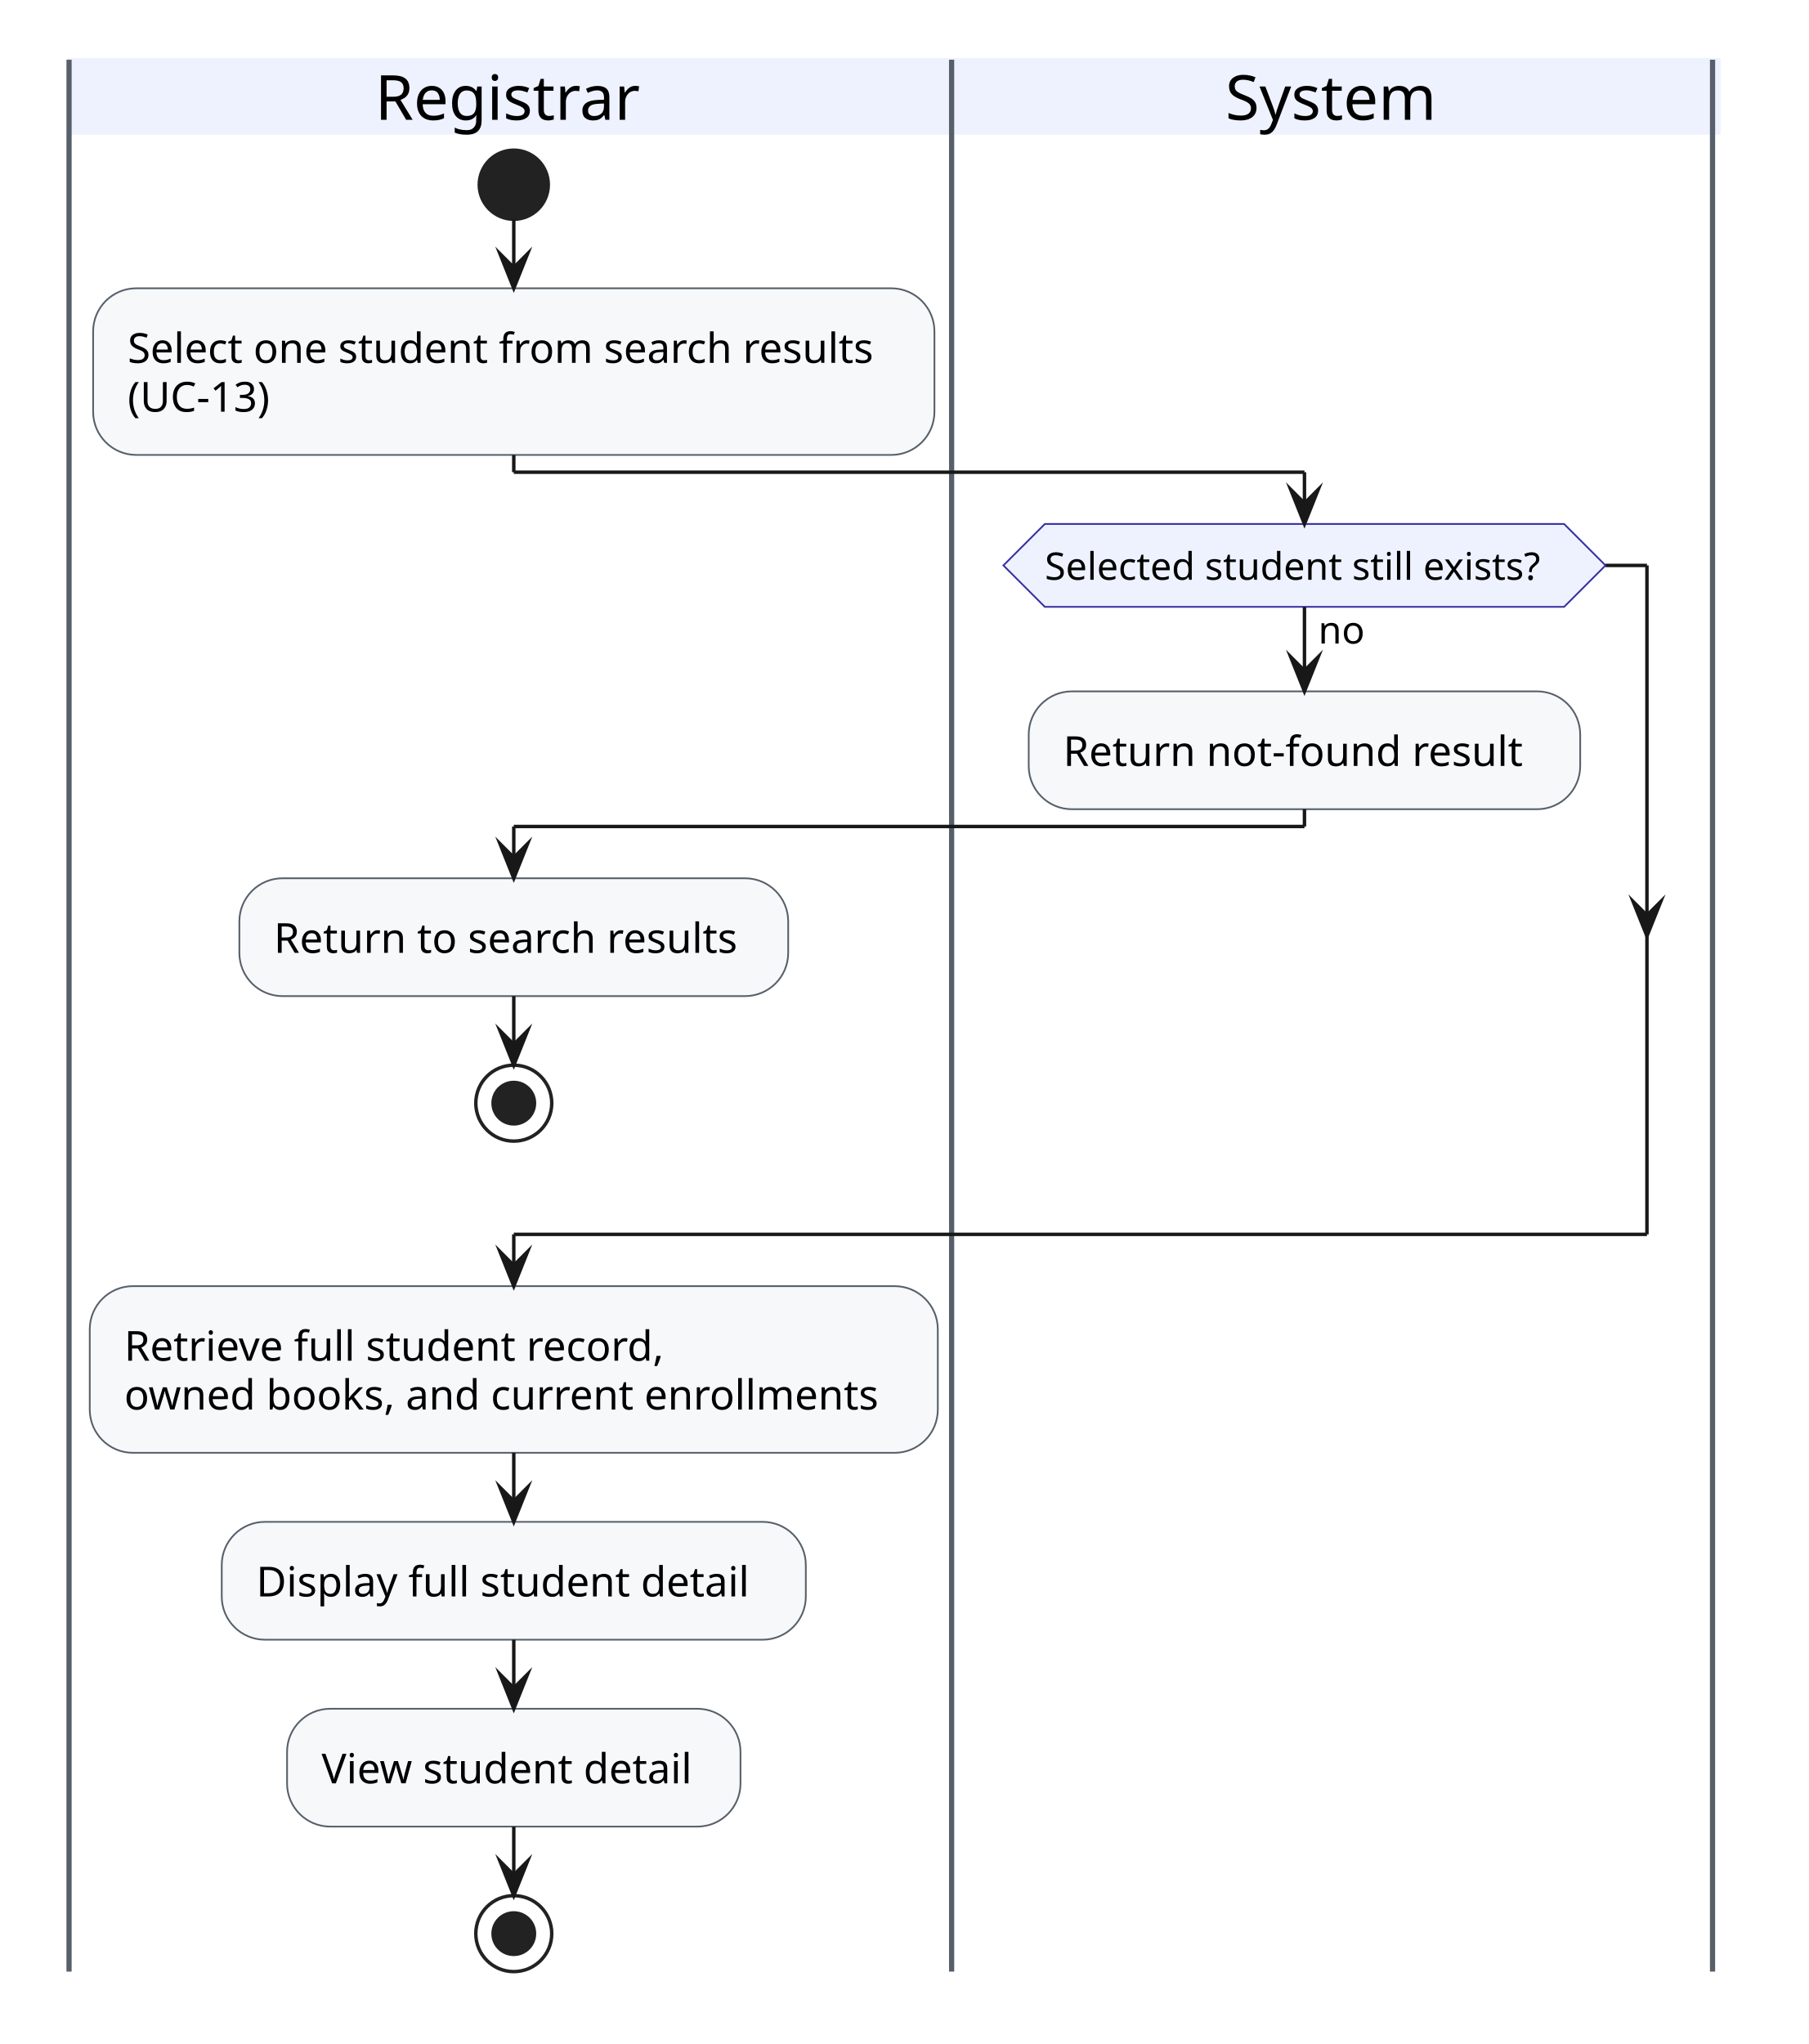
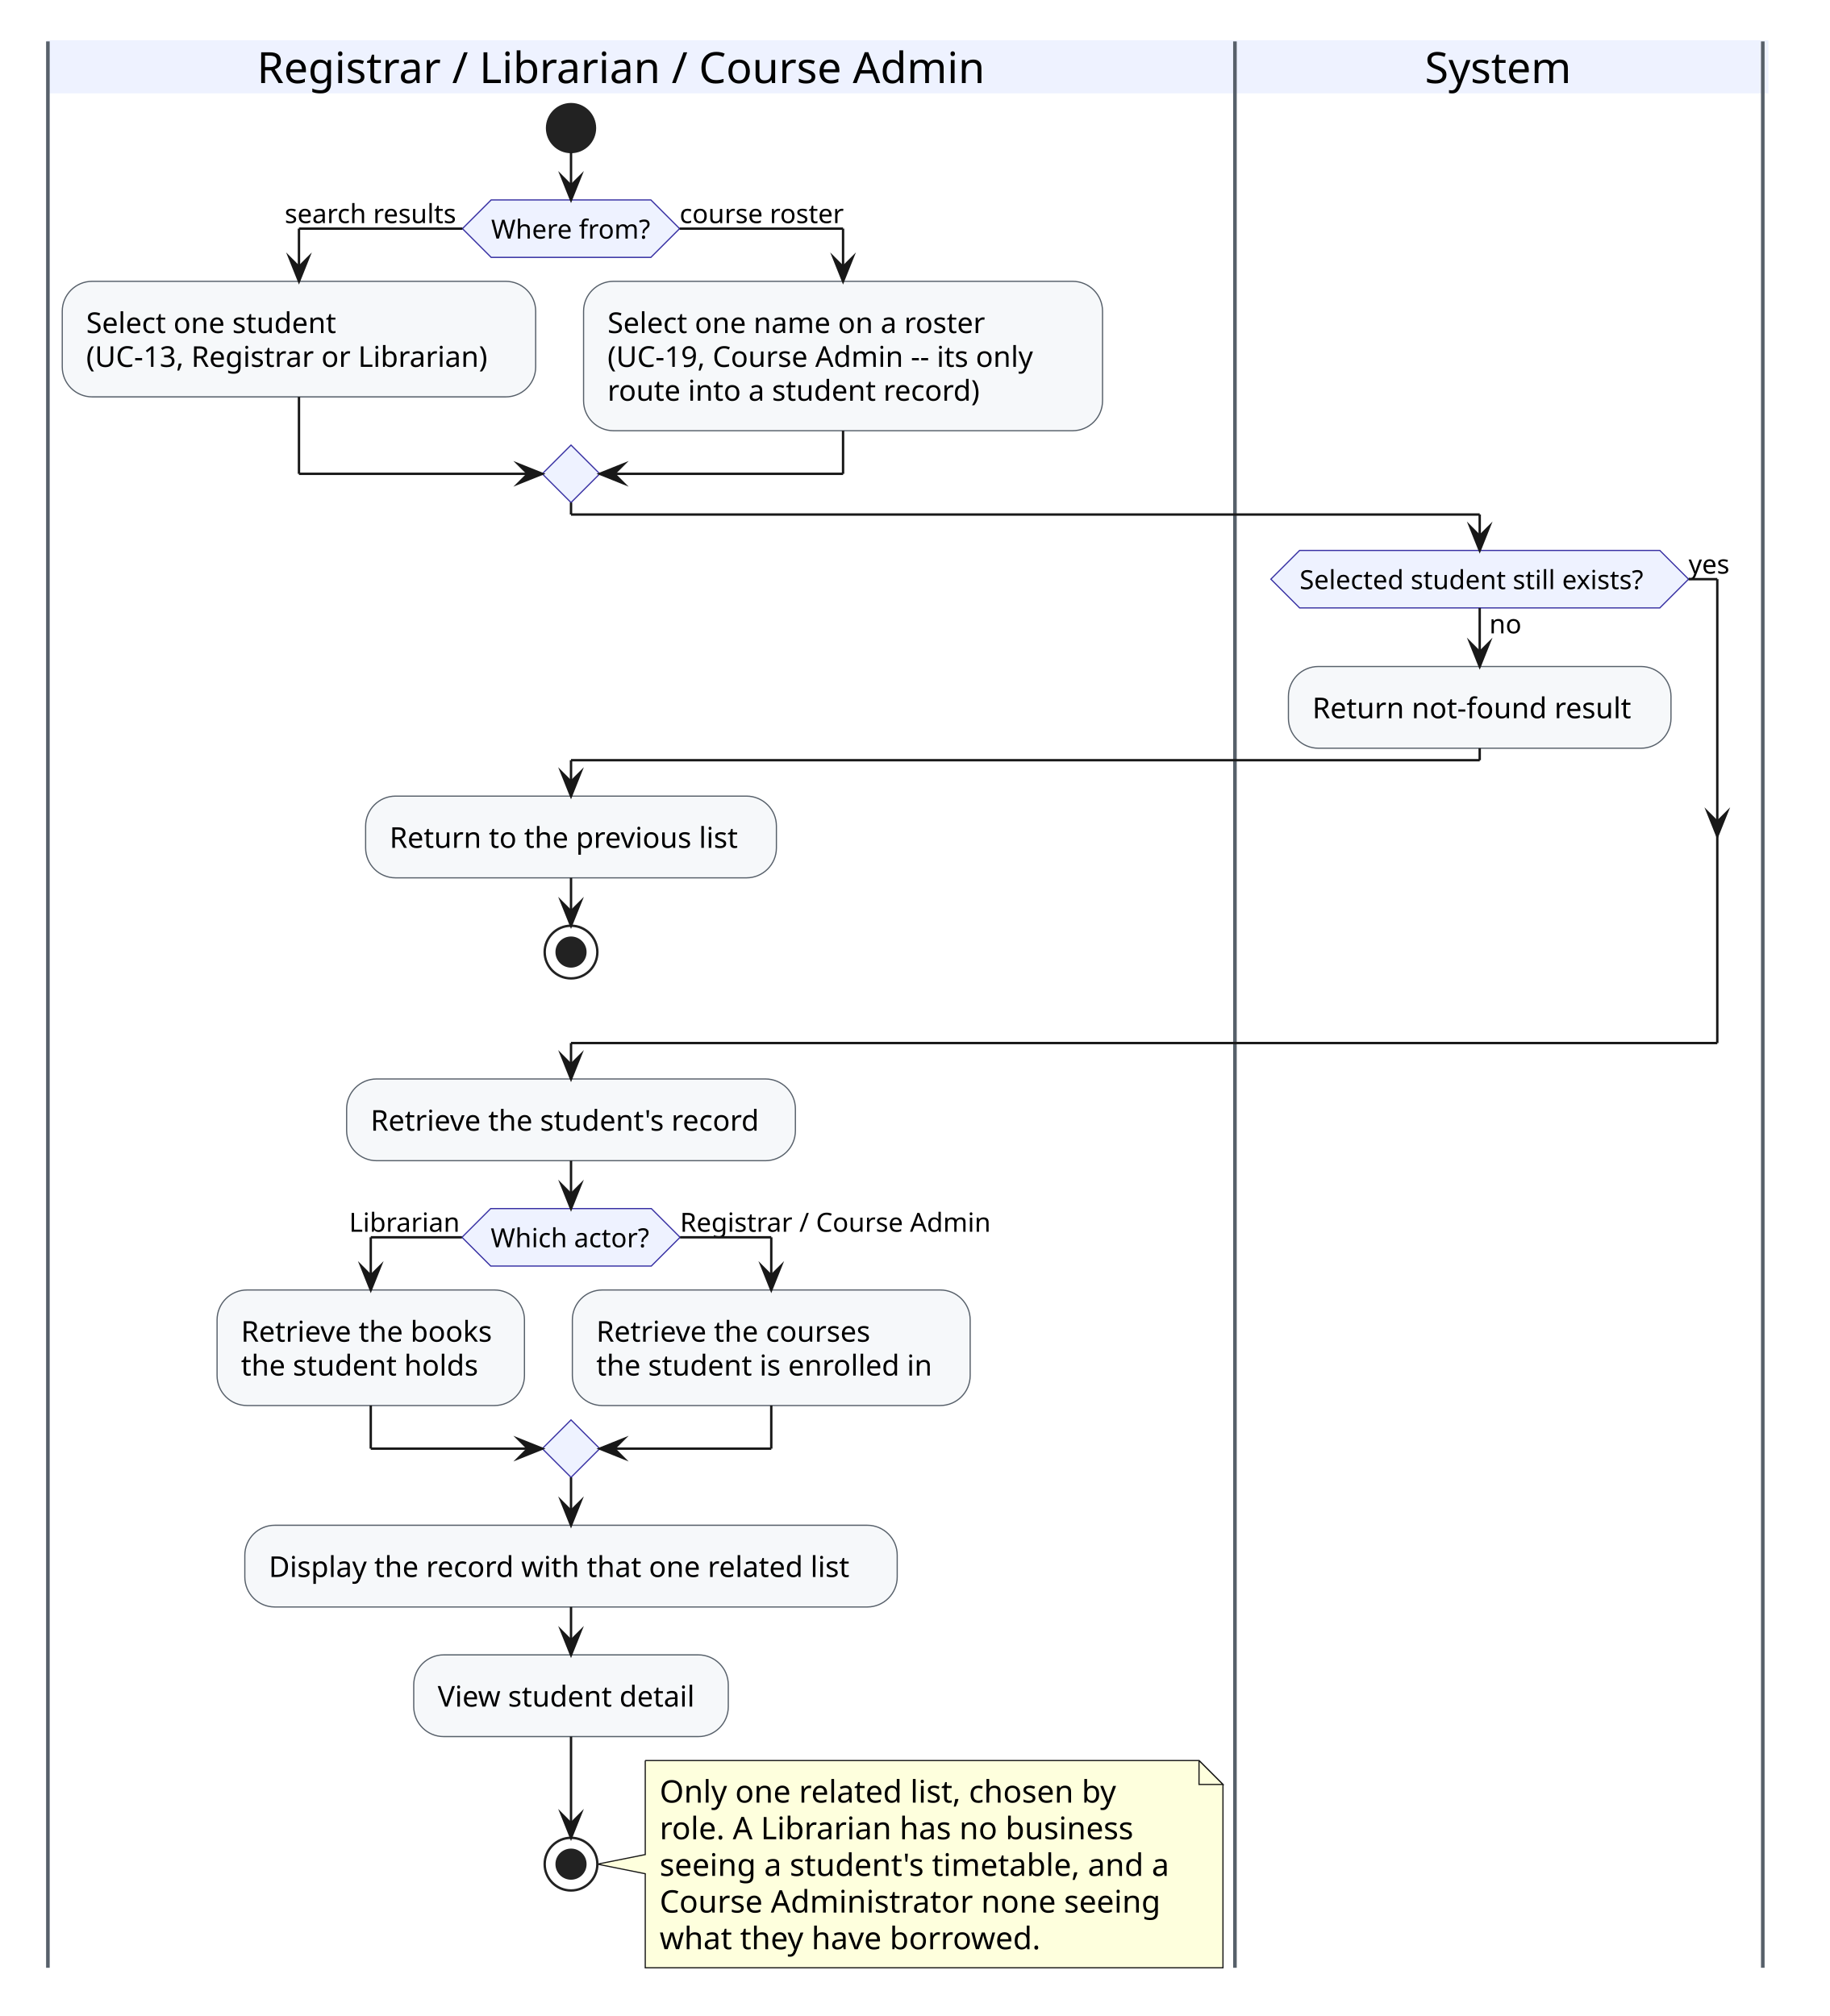
- <svg xmlns="http://www.w3.org/2000/svg" contentStyleType="text/css" data-diagram-type="ACTIVITY" height="592px" preserveAspectRatio="none" style="width:524px;height:592px;" version="1.1" viewBox="0 0 524 592" width="524px" zoomAndPan="magnify">
+ <svg xmlns="http://www.w3.org/2000/svg" contentStyleType="text/css" data-diagram-type="ACTIVITY" height="842px" preserveAspectRatio="none" style="width:764px;height:842px;" version="1.1" viewBox="0 0 764 842" width="764px" zoomAndPan="magnify">
  <defs />
  <g>
-     <rect fill="#EEF2FF" height="21.199" style="stroke:#EEF2FF;stroke-width:1;" width="477.944" x="20" y="17.297" />
-     <ellipse cx="148.834" cy="53.496" fill="#222222" rx="10" ry="10" style="stroke:#222222;stroke-width:1;" />
-     <rect fill="#F6F8FA" height="48.266" rx="12.5" ry="12.5" style="stroke:#57606A;stroke-width:0.5;" width="243.717" x="26.976" y="83.496" />
-     <text fill="#000000" font-family="sans-serif" font-size="12" lengthAdjust="spacing" textLength="223.717" x="36.976" y="105.098">Select one student from search results</text>
-     <text fill="#000000" font-family="sans-serif" font-size="12" lengthAdjust="spacing" textLength="46.541" x="36.976" y="119.231">(UC-13)</text>
-     <rect fill="#F6F8FA" height="34.133" rx="12.5" ry="12.5" style="stroke:#57606A;stroke-width:0.5;" width="158.984" x="69.342" y="254.372" />
-     <text fill="#000000" font-family="sans-serif" font-size="12" lengthAdjust="spacing" textLength="138.984" x="79.342" y="275.974">Return to search results</text>
-     <ellipse cx="148.834" cy="319.505" fill="none" rx="11" ry="11" style="stroke:#222222;stroke-width:1;" />
-     <ellipse cx="148.834" cy="319.505" fill="#222222" rx="6" ry="6" style="stroke:#222222;stroke-width:1;" />
-     <rect fill="#F6F8FA" height="48.266" rx="12.5" ry="12.5" style="stroke:#57606A;stroke-width:0.5;" width="245.668" x="26" y="372.505" />
-     <text fill="#000000" font-family="sans-serif" font-size="12" lengthAdjust="spacing" textLength="162.51" x="36" y="394.106">Retrieve full student record,</text>
-     <text fill="#000000" font-family="sans-serif" font-size="12" lengthAdjust="spacing" textLength="225.668" x="36" y="408.239">owned books, and current enrollments</text>
-     <rect fill="#F6F8FA" height="34.133" rx="12.5" ry="12.5" style="stroke:#57606A;stroke-width:0.5;" width="169.197" x="64.235" y="440.771" />
-     <text fill="#000000" font-family="sans-serif" font-size="12" lengthAdjust="spacing" textLength="149.197" x="74.235" y="462.372">Display full student detail</text>
-     <rect fill="#F6F8FA" height="34.133" rx="12.5" ry="12.5" style="stroke:#57606A;stroke-width:0.5;" width="131.357" x="83.155" y="494.903" />
-     <text fill="#000000" font-family="sans-serif" font-size="12" lengthAdjust="spacing" textLength="111.357" x="93.155" y="516.505">View student detail</text>
-     <ellipse cx="148.834" cy="560.036" fill="none" rx="11" ry="11" style="stroke:#222222;stroke-width:1;" />
-     <ellipse cx="148.834" cy="560.036" fill="#222222" rx="6" ry="6" style="stroke:#222222;stroke-width:1;" />
-     <line style="stroke:#57606A;stroke-width:1.5;" x1="20" x2="20" y1="17.297" y2="571.036" />
-     <rect fill="#F6F8FA" height="34.133" rx="12.5" ry="12.5" style="stroke:#57606A;stroke-width:0.5;" width="159.758" x="298.003" y="200.239" />
-     <text fill="#000000" font-family="sans-serif" font-size="12" lengthAdjust="spacing" textLength="139.758" x="308.003" y="221.841">Return not-found result</text>
-     <polygon fill="#EEF2FF" points="302.668,151.762,453.096,151.762,465.096,163.762,453.096,175.762,302.668,175.762,290.668,163.762,302.668,151.762" style="stroke:#3730A3;stroke-width:0.5;stroke-linejoin:miter;stroke-miterlimit:10;" />
-     <text fill="#000000" font-family="sans-serif" font-size="11" lengthAdjust="spacing" textLength="13.584" x="381.882" y="186.397">no</text>
-     <text fill="#000000" font-family="sans-serif" font-size="11" lengthAdjust="spacing" textLength="150.428" x="302.668" y="167.919">Selected student still exists?</text>
-     <line style="stroke:#57606A;stroke-width:1.5;" x1="275.668" x2="275.668" y1="17.297" y2="571.036" />
-     <line style="stroke:#57606A;stroke-width:1.5;" x1="496.096" x2="496.096" y1="17.297" y2="571.036" />
-     <line style="stroke:#181818;stroke-width:1;" x1="148.834" x2="148.834" y1="63.496" y2="83.496" />
-     <polygon fill="#181818" points="144.834,73.496,148.834,83.496,152.834,73.496,148.834,77.496" style="stroke:#181818;stroke-width:1;stroke-linejoin:miter;stroke-miterlimit:10;" />
-     <line style="stroke:#181818;stroke-width:1;" x1="148.834" x2="148.834" y1="288.505" y2="308.505" />
-     <polygon fill="#181818" points="144.834,298.505,148.834,308.505,152.834,298.505,148.834,302.505" style="stroke:#181818;stroke-width:1;stroke-linejoin:miter;stroke-miterlimit:10;" />
-     <line style="stroke:#181818;stroke-width:1;" x1="148.834" x2="148.834" y1="420.771" y2="440.771" />
-     <polygon fill="#181818" points="144.834,430.771,148.834,440.771,152.834,430.771,148.834,434.771" style="stroke:#181818;stroke-width:1;stroke-linejoin:miter;stroke-miterlimit:10;" />
-     <line style="stroke:#181818;stroke-width:1;" x1="148.834" x2="148.834" y1="474.903" y2="494.903" />
-     <polygon fill="#181818" points="144.834,484.903,148.834,494.903,152.834,484.903,148.834,488.903" style="stroke:#181818;stroke-width:1;stroke-linejoin:miter;stroke-miterlimit:10;" />
-     <line style="stroke:#181818;stroke-width:1;" x1="148.834" x2="148.834" y1="529.036" y2="549.036" />
-     <polygon fill="#181818" points="144.834,539.036,148.834,549.036,152.834,539.036,148.834,543.036" style="stroke:#181818;stroke-width:1;stroke-linejoin:miter;stroke-miterlimit:10;" />
-     <line style="stroke:#181818;stroke-width:1;" x1="377.882" x2="377.882" y1="175.762" y2="200.239" />
-     <polygon fill="#181818" points="373.882,190.239,377.882,200.239,381.882,190.239,377.882,194.239" style="stroke:#181818;stroke-width:1;stroke-linejoin:miter;stroke-miterlimit:10;" />
-     <line style="stroke:#181818;stroke-width:1;" x1="465.096" x2="477.096" y1="163.762" y2="163.762" />
-     <polygon fill="#181818" points="473.096,261.122,477.096,271.122,481.096,261.122,477.096,265.122" style="stroke:#181818;stroke-width:1;stroke-linejoin:miter;stroke-miterlimit:10;" />
-     <line style="stroke:#181818;stroke-width:1;" x1="477.096" x2="477.096" y1="163.762" y2="357.505" />
-     <line style="stroke:#181818;stroke-width:1;" x1="477.096" x2="148.834" y1="357.505" y2="357.505" />
-     <line style="stroke:#181818;stroke-width:1;" x1="148.834" x2="148.834" y1="357.505" y2="372.505" />
-     <polygon fill="#181818" points="144.834,362.505,148.834,372.505,152.834,362.505,148.834,366.505" style="stroke:#181818;stroke-width:1;stroke-linejoin:miter;stroke-miterlimit:10;" />
-     <line style="stroke:#181818;stroke-width:1;" x1="377.882" x2="377.882" y1="234.372" y2="239.372" />
-     <line style="stroke:#181818;stroke-width:1;" x1="377.882" x2="148.834" y1="239.372" y2="239.372" />
-     <line style="stroke:#181818;stroke-width:1;" x1="148.834" x2="148.834" y1="239.372" y2="254.372" />
-     <polygon fill="#181818" points="144.834,244.372,148.834,254.372,152.834,244.372,148.834,248.372" style="stroke:#181818;stroke-width:1;stroke-linejoin:miter;stroke-miterlimit:10;" />
-     <line style="stroke:#181818;stroke-width:1;" x1="148.834" x2="148.834" y1="131.762" y2="136.762" />
-     <line style="stroke:#181818;stroke-width:1;" x1="148.834" x2="377.882" y1="136.762" y2="136.762" />
-     <line style="stroke:#181818;stroke-width:1;" x1="377.882" x2="377.882" y1="136.762" y2="151.762" />
-     <polygon fill="#181818" points="373.882,141.762,377.882,151.762,381.882,141.762,377.882,145.762" style="stroke:#181818;stroke-width:1;stroke-linejoin:miter;stroke-miterlimit:10;" />
-     <text fill="#000000" font-family="sans-serif" font-size="18" lengthAdjust="spacing" textLength="78.416" x="108.626" y="34.699">Registrar</text>
-     <text fill="#000000" font-family="sans-serif" font-size="18" lengthAdjust="spacing" textLength="61.84" x="354.962" y="34.699">System</text>
+     <rect fill="#EEF2FF" height="21.199" style="stroke:#EEF2FF;stroke-width:1;" width="717.981" x="20" y="17.297" />
+     <ellipse cx="238.454" cy="53.496" fill="#222222" rx="10" ry="10" style="stroke:#222222;stroke-width:1;" />
+     <polygon fill="#EEF2FF" points="205.11,83.496,271.797,83.496,283.797,95.496,271.797,107.496,205.11,107.496,193.11,95.496,205.11,83.496" style="stroke:#3730A3;stroke-width:0.5;stroke-linejoin:miter;stroke-miterlimit:10;" />
+     <text fill="#000000" font-family="sans-serif" font-size="11" lengthAdjust="spacing" textLength="66.688" x="205.11" y="99.653">Where from?</text>
+     <text fill="#000000" font-family="sans-serif" font-size="11" lengthAdjust="spacing" textLength="74.218" x="118.892" y="93.176">search results</text>
+     <text fill="#000000" font-family="sans-serif" font-size="11" lengthAdjust="spacing" textLength="70.544" x="283.797" y="93.176">course roster</text>
+     <rect fill="#F6F8FA" height="48.266" rx="12.5" ry="12.5" style="stroke:#57606A;stroke-width:0.5;" width="197.697" x="26" y="117.496" />
+     <text fill="#000000" font-family="sans-serif" font-size="12" lengthAdjust="spacing" textLength="107.262" x="36" y="139.098">Select one student</text>
+     <text fill="#000000" font-family="sans-serif" font-size="12" lengthAdjust="spacing" textLength="177.697" x="36" y="153.231">(UC-13, Registrar or Librarian)</text>
+     <rect fill="#F6F8FA" height="62.398" rx="12.5" ry="12.5" style="stroke:#57606A;stroke-width:0.5;" width="216.723" x="243.697" y="117.496" />
+     <text fill="#000000" font-family="sans-serif" font-size="12" lengthAdjust="spacing" textLength="162.316" x="253.697" y="139.098">Select one name on a roster</text>
+     <text fill="#000000" font-family="sans-serif" font-size="12" lengthAdjust="spacing" textLength="196.723" x="253.697" y="153.231">(UC-19, Course Admin -- its only</text>
+     <text fill="#000000" font-family="sans-serif" font-size="12" lengthAdjust="spacing" textLength="161.197" x="253.697" y="167.363">route into a student record)</text>
+     <polygon fill="#EEF2FF" points="238.454,185.894,250.454,197.894,238.454,209.894,226.454,197.894,238.454,185.894" style="stroke:#3730A3;stroke-width:0.5;stroke-linejoin:miter;stroke-miterlimit:10;" />
+     <rect fill="#F6F8FA" height="34.133" rx="12.5" ry="12.5" style="stroke:#57606A;stroke-width:0.5;" width="171.541" x="152.683" y="332.505" />
+     <text fill="#000000" font-family="sans-serif" font-size="12" lengthAdjust="spacing" textLength="151.541" x="162.683" y="354.106">Return to the previous list</text>
+     <ellipse cx="238.454" cy="397.638" fill="none" rx="11" ry="11" style="stroke:#222222;stroke-width:1;" />
+     <ellipse cx="238.454" cy="397.638" fill="#222222" rx="6" ry="6" style="stroke:#222222;stroke-width:1;" />
+     <rect fill="#F6F8FA" height="34.133" rx="12.5" ry="12.5" style="stroke:#57606A;stroke-width:0.5;" width="187.402" x="144.752" y="450.638" />
+     <text fill="#000000" font-family="sans-serif" font-size="12" lengthAdjust="spacing" textLength="167.402" x="154.752" y="472.239">Retrieve the student's record</text>
+     <polygon fill="#EEF2FF" points="204.914,504.771,271.993,504.771,283.993,516.77,271.993,528.77,204.914,528.77,192.914,516.77,204.914,504.771" style="stroke:#3730A3;stroke-width:0.5;stroke-linejoin:miter;stroke-miterlimit:10;" />
+     <text fill="#000000" font-family="sans-serif" font-size="11" lengthAdjust="spacing" textLength="67.08" x="204.914" y="520.928">Which actor?</text>
+     <text fill="#000000" font-family="sans-serif" font-size="11" lengthAdjust="spacing" textLength="47.126" x="145.788" y="514.45">Librarian</text>
+     <text fill="#000000" font-family="sans-serif" font-size="11" lengthAdjust="spacing" textLength="136.351" x="283.993" y="514.45">Registrar / Course Admin</text>
+     <rect fill="#F6F8FA" height="48.266" rx="12.5" ry="12.5" style="stroke:#57606A;stroke-width:0.5;" width="128.363" x="90.649" y="538.77" />
+     <text fill="#000000" font-family="sans-serif" font-size="12" lengthAdjust="spacing" textLength="108.363" x="100.649" y="560.372">Retrieve the books</text>
+     <text fill="#000000" font-family="sans-serif" font-size="12" lengthAdjust="spacing" textLength="102.398" x="100.649" y="574.505">the student holds</text>
+     <rect fill="#F6F8FA" height="48.266" rx="12.5" ry="12.5" style="stroke:#57606A;stroke-width:0.5;" width="166.127" x="239.013" y="538.77" />
+     <text fill="#000000" font-family="sans-serif" font-size="12" lengthAdjust="spacing" textLength="117.732" x="249.013" y="560.372">Retrieve the courses</text>
+     <text fill="#000000" font-family="sans-serif" font-size="12" lengthAdjust="spacing" textLength="146.127" x="249.013" y="574.505">the student is enrolled in</text>
+     <polygon fill="#EEF2FF" points="238.454,593.036,250.454,605.036,238.454,617.036,226.454,605.036,238.454,593.036" style="stroke:#3730A3;stroke-width:0.5;stroke-linejoin:miter;stroke-miterlimit:10;" />
+     <rect fill="#F6F8FA" height="34.133" rx="12.5" ry="12.5" style="stroke:#57606A;stroke-width:0.5;" width="272.434" x="102.237" y="637.036" />
+     <text fill="#000000" font-family="sans-serif" font-size="12" lengthAdjust="spacing" textLength="252.434" x="112.237" y="658.638">Display the record with that one related list</text>
+     <rect fill="#F6F8FA" height="34.133" rx="12.5" ry="12.5" style="stroke:#57606A;stroke-width:0.5;" width="131.357" x="172.775" y="691.169" />
+     <text fill="#000000" font-family="sans-serif" font-size="12" lengthAdjust="spacing" textLength="111.357" x="182.775" y="712.77">View student detail</text>
+     <path d="M269.454,735.302 L269.454,774.578 L249.454,778.578 L269.454,782.578 L269.454,821.855 A0,0 0 0 0 269.454,821.855 L510.705,821.855 A0,0 0 0 0 510.705,821.855 L510.705,745.302 L500.705,735.302 L269.454,735.302 A0,0 0 0 0 269.454,735.302" fill="#FEFFDD" style="stroke:#181818;stroke-width:0.5;" />
+     <path d="M500.705,735.302 L500.705,745.302 L510.705,745.302 L500.705,735.302" fill="#FEFFDD" style="stroke:#181818;stroke-width:0.5;" />
+     <text fill="#000000" font-family="sans-serif" font-size="13" lengthAdjust="spacing" textLength="199.107" x="275.454" y="752.87">Only one related list, chosen by</text>
+     <text fill="#000000" font-family="sans-serif" font-size="13" lengthAdjust="spacing" textLength="206.775" x="275.454" y="768.181">role. A Librarian has no business</text>
+     <text fill="#000000" font-family="sans-serif" font-size="13" lengthAdjust="spacing" textLength="220.251" x="275.454" y="783.491">seeing a student's timetable, and a</text>
+     <text fill="#000000" font-family="sans-serif" font-size="13" lengthAdjust="spacing" textLength="216.011" x="275.454" y="798.802">Course Administrator none seeing</text>
+     <text fill="#000000" font-family="sans-serif" font-size="13" lengthAdjust="spacing" textLength="162.995" x="275.454" y="814.112">what they have borrowed.</text>
+     <ellipse cx="238.454" cy="778.578" fill="none" rx="11" ry="11" style="stroke:#222222;stroke-width:1;" />
+     <ellipse cx="238.454" cy="778.578" fill="#222222" rx="6" ry="6" style="stroke:#222222;stroke-width:1;" />
+     <line style="stroke:#57606A;stroke-width:1.5;" x1="20" x2="20" y1="17.297" y2="821.855" />
+     <rect fill="#F6F8FA" height="34.133" rx="12.5" ry="12.5" style="stroke:#57606A;stroke-width:0.5;" width="159.758" x="538.04" y="278.372" />
+     <text fill="#000000" font-family="sans-serif" font-size="12" lengthAdjust="spacing" textLength="139.758" x="548.04" y="299.974">Return not-found result</text>
+     <polygon fill="#EEF2FF" points="542.705,229.894,693.133,229.894,705.133,241.894,693.133,253.894,542.705,253.894,530.705,241.894,542.705,229.894" style="stroke:#3730A3;stroke-width:0.5;stroke-linejoin:miter;stroke-miterlimit:10;" />
+     <text fill="#000000" font-family="sans-serif" font-size="11" lengthAdjust="spacing" textLength="13.584" x="621.919" y="264.529">no</text>
+     <text fill="#000000" font-family="sans-serif" font-size="11" lengthAdjust="spacing" textLength="150.428" x="542.705" y="246.052">Selected student still exists?</text>
+     <text fill="#000000" font-family="sans-serif" font-size="11" lengthAdjust="spacing" textLength="17.483" x="705.133" y="239.574">yes</text>
+     <line style="stroke:#57606A;stroke-width:1.5;" x1="515.705" x2="515.705" y1="17.297" y2="821.855" />
+     <line style="stroke:#57606A;stroke-width:1.5;" x1="736.133" x2="736.133" y1="17.297" y2="821.855" />
+     <line style="stroke:#181818;stroke-width:1;" x1="193.11" x2="124.849" y1="95.496" y2="95.496" />
+     <line style="stroke:#181818;stroke-width:1;" x1="124.849" x2="124.849" y1="95.496" y2="117.496" />
+     <polygon fill="#181818" points="120.849,107.496,124.849,117.496,128.849,107.496,124.849,111.496" style="stroke:#181818;stroke-width:1;stroke-linejoin:miter;stroke-miterlimit:10;" />
+     <line style="stroke:#181818;stroke-width:1;" x1="283.797" x2="352.059" y1="95.496" y2="95.496" />
+     <line style="stroke:#181818;stroke-width:1;" x1="352.059" x2="352.059" y1="95.496" y2="117.496" />
+     <polygon fill="#181818" points="348.059,107.496,352.059,117.496,356.059,107.496,352.059,111.496" style="stroke:#181818;stroke-width:1;stroke-linejoin:miter;stroke-miterlimit:10;" />
+     <line style="stroke:#181818;stroke-width:1;" x1="124.849" x2="124.849" y1="165.762" y2="197.894" />
+     <line style="stroke:#181818;stroke-width:1;" x1="124.849" x2="226.454" y1="197.894" y2="197.894" />
+     <polygon fill="#181818" points="216.454,193.894,226.454,197.894,216.454,201.894,220.454,197.894" style="stroke:#181818;stroke-width:1;stroke-linejoin:miter;stroke-miterlimit:10;" />
+     <line style="stroke:#181818;stroke-width:1;" x1="352.059" x2="352.059" y1="179.894" y2="197.894" />
+     <line style="stroke:#181818;stroke-width:1;" x1="352.059" x2="250.454" y1="197.894" y2="197.894" />
+     <polygon fill="#181818" points="260.454,193.894,250.454,197.894,260.454,201.894,256.454,197.894" style="stroke:#181818;stroke-width:1;stroke-linejoin:miter;stroke-miterlimit:10;" />
+     <line style="stroke:#181818;stroke-width:1;" x1="238.454" x2="238.454" y1="63.496" y2="83.496" />
+     <polygon fill="#181818" points="234.454,73.496,238.454,83.496,242.454,73.496,238.454,77.496" style="stroke:#181818;stroke-width:1;stroke-linejoin:miter;stroke-miterlimit:10;" />
+     <line style="stroke:#181818;stroke-width:1;" x1="238.454" x2="238.454" y1="366.638" y2="386.638" />
+     <polygon fill="#181818" points="234.454,376.638,238.454,386.638,242.454,376.638,238.454,380.638" style="stroke:#181818;stroke-width:1;stroke-linejoin:miter;stroke-miterlimit:10;" />
+     <line style="stroke:#181818;stroke-width:1;" x1="192.914" x2="154.831" y1="516.77" y2="516.77" />
+     <line style="stroke:#181818;stroke-width:1;" x1="154.831" x2="154.831" y1="516.77" y2="538.77" />
+     <polygon fill="#181818" points="150.831,528.77,154.831,538.77,158.831,528.77,154.831,532.77" style="stroke:#181818;stroke-width:1;stroke-linejoin:miter;stroke-miterlimit:10;" />
+     <line style="stroke:#181818;stroke-width:1;" x1="283.993" x2="322.076" y1="516.77" y2="516.77" />
+     <line style="stroke:#181818;stroke-width:1;" x1="322.076" x2="322.076" y1="516.77" y2="538.77" />
+     <polygon fill="#181818" points="318.076,528.77,322.076,538.77,326.076,528.77,322.076,532.77" style="stroke:#181818;stroke-width:1;stroke-linejoin:miter;stroke-miterlimit:10;" />
+     <line style="stroke:#181818;stroke-width:1;" x1="154.831" x2="154.831" y1="587.036" y2="605.036" />
+     <line style="stroke:#181818;stroke-width:1;" x1="154.831" x2="226.454" y1="605.036" y2="605.036" />
+     <polygon fill="#181818" points="216.454,601.036,226.454,605.036,216.454,609.036,220.454,605.036" style="stroke:#181818;stroke-width:1;stroke-linejoin:miter;stroke-miterlimit:10;" />
+     <line style="stroke:#181818;stroke-width:1;" x1="322.076" x2="322.076" y1="587.036" y2="605.036" />
+     <line style="stroke:#181818;stroke-width:1;" x1="322.076" x2="250.454" y1="605.036" y2="605.036" />
+     <polygon fill="#181818" points="260.454,601.036,250.454,605.036,260.454,609.036,256.454,605.036" style="stroke:#181818;stroke-width:1;stroke-linejoin:miter;stroke-miterlimit:10;" />
+     <line style="stroke:#181818;stroke-width:1;" x1="238.454" x2="238.454" y1="484.771" y2="504.771" />
+     <polygon fill="#181818" points="234.454,494.771,238.454,504.771,242.454,494.771,238.454,498.771" style="stroke:#181818;stroke-width:1;stroke-linejoin:miter;stroke-miterlimit:10;" />
+     <line style="stroke:#181818;stroke-width:1;" x1="238.454" x2="238.454" y1="617.036" y2="637.036" />
+     <polygon fill="#181818" points="234.454,627.036,238.454,637.036,242.454,627.036,238.454,631.036" style="stroke:#181818;stroke-width:1;stroke-linejoin:miter;stroke-miterlimit:10;" />
+     <line style="stroke:#181818;stroke-width:1;" x1="238.454" x2="238.454" y1="671.169" y2="691.169" />
+     <polygon fill="#181818" points="234.454,681.169,238.454,691.169,242.454,681.169,238.454,685.169" style="stroke:#181818;stroke-width:1;stroke-linejoin:miter;stroke-miterlimit:10;" />
+     <line style="stroke:#181818;stroke-width:1;" x1="238.454" x2="238.454" y1="725.302" y2="767.578" />
+     <polygon fill="#181818" points="234.454,757.578,238.454,767.578,242.454,757.578,238.454,761.578" style="stroke:#181818;stroke-width:1;stroke-linejoin:miter;stroke-miterlimit:10;" />
+     <line style="stroke:#181818;stroke-width:1;" x1="617.919" x2="617.919" y1="253.894" y2="278.372" />
+     <polygon fill="#181818" points="613.919,268.372,617.919,278.372,621.919,268.372,617.919,272.372" style="stroke:#181818;stroke-width:1;stroke-linejoin:miter;stroke-miterlimit:10;" />
+     <line style="stroke:#181818;stroke-width:1;" x1="705.133" x2="717.133" y1="241.894" y2="241.894" />
+     <polygon fill="#181818" points="713.133,339.255,717.133,349.255,721.133,339.255,717.133,343.255" style="stroke:#181818;stroke-width:1;stroke-linejoin:miter;stroke-miterlimit:10;" />
+     <line style="stroke:#181818;stroke-width:1;" x1="717.133" x2="717.133" y1="241.894" y2="435.638" />
+     <line style="stroke:#181818;stroke-width:1;" x1="717.133" x2="238.454" y1="435.638" y2="435.638" />
+     <line style="stroke:#181818;stroke-width:1;" x1="238.454" x2="238.454" y1="435.638" y2="450.638" />
+     <polygon fill="#181818" points="234.454,440.638,238.454,450.638,242.454,440.638,238.454,444.638" style="stroke:#181818;stroke-width:1;stroke-linejoin:miter;stroke-miterlimit:10;" />
+     <line style="stroke:#181818;stroke-width:1;" x1="617.919" x2="617.919" y1="312.505" y2="317.505" />
+     <line style="stroke:#181818;stroke-width:1;" x1="617.919" x2="238.454" y1="317.505" y2="317.505" />
+     <line style="stroke:#181818;stroke-width:1;" x1="238.454" x2="238.454" y1="317.505" y2="332.505" />
+     <polygon fill="#181818" points="234.454,322.505,238.454,332.505,242.454,322.505,238.454,326.505" style="stroke:#181818;stroke-width:1;stroke-linejoin:miter;stroke-miterlimit:10;" />
+     <line style="stroke:#181818;stroke-width:1;" x1="238.454" x2="238.454" y1="209.894" y2="214.894" />
+     <line style="stroke:#181818;stroke-width:1;" x1="238.454" x2="617.919" y1="214.894" y2="214.894" />
+     <line style="stroke:#181818;stroke-width:1;" x1="617.919" x2="617.919" y1="214.894" y2="229.894" />
+     <polygon fill="#181818" points="613.919,219.894,617.919,229.894,621.919,219.894,617.919,223.894" style="stroke:#181818;stroke-width:1;stroke-linejoin:miter;stroke-miterlimit:10;" />
+     <text fill="#000000" font-family="sans-serif" font-size="18" lengthAdjust="spacing" textLength="321.065" x="107.32" y="34.699">Registrar / Librarian / Course Admin</text>
+     <text fill="#000000" font-family="sans-serif" font-size="18" lengthAdjust="spacing" textLength="61.84" x="594.999" y="34.699">System</text>
  </g>
</svg>
